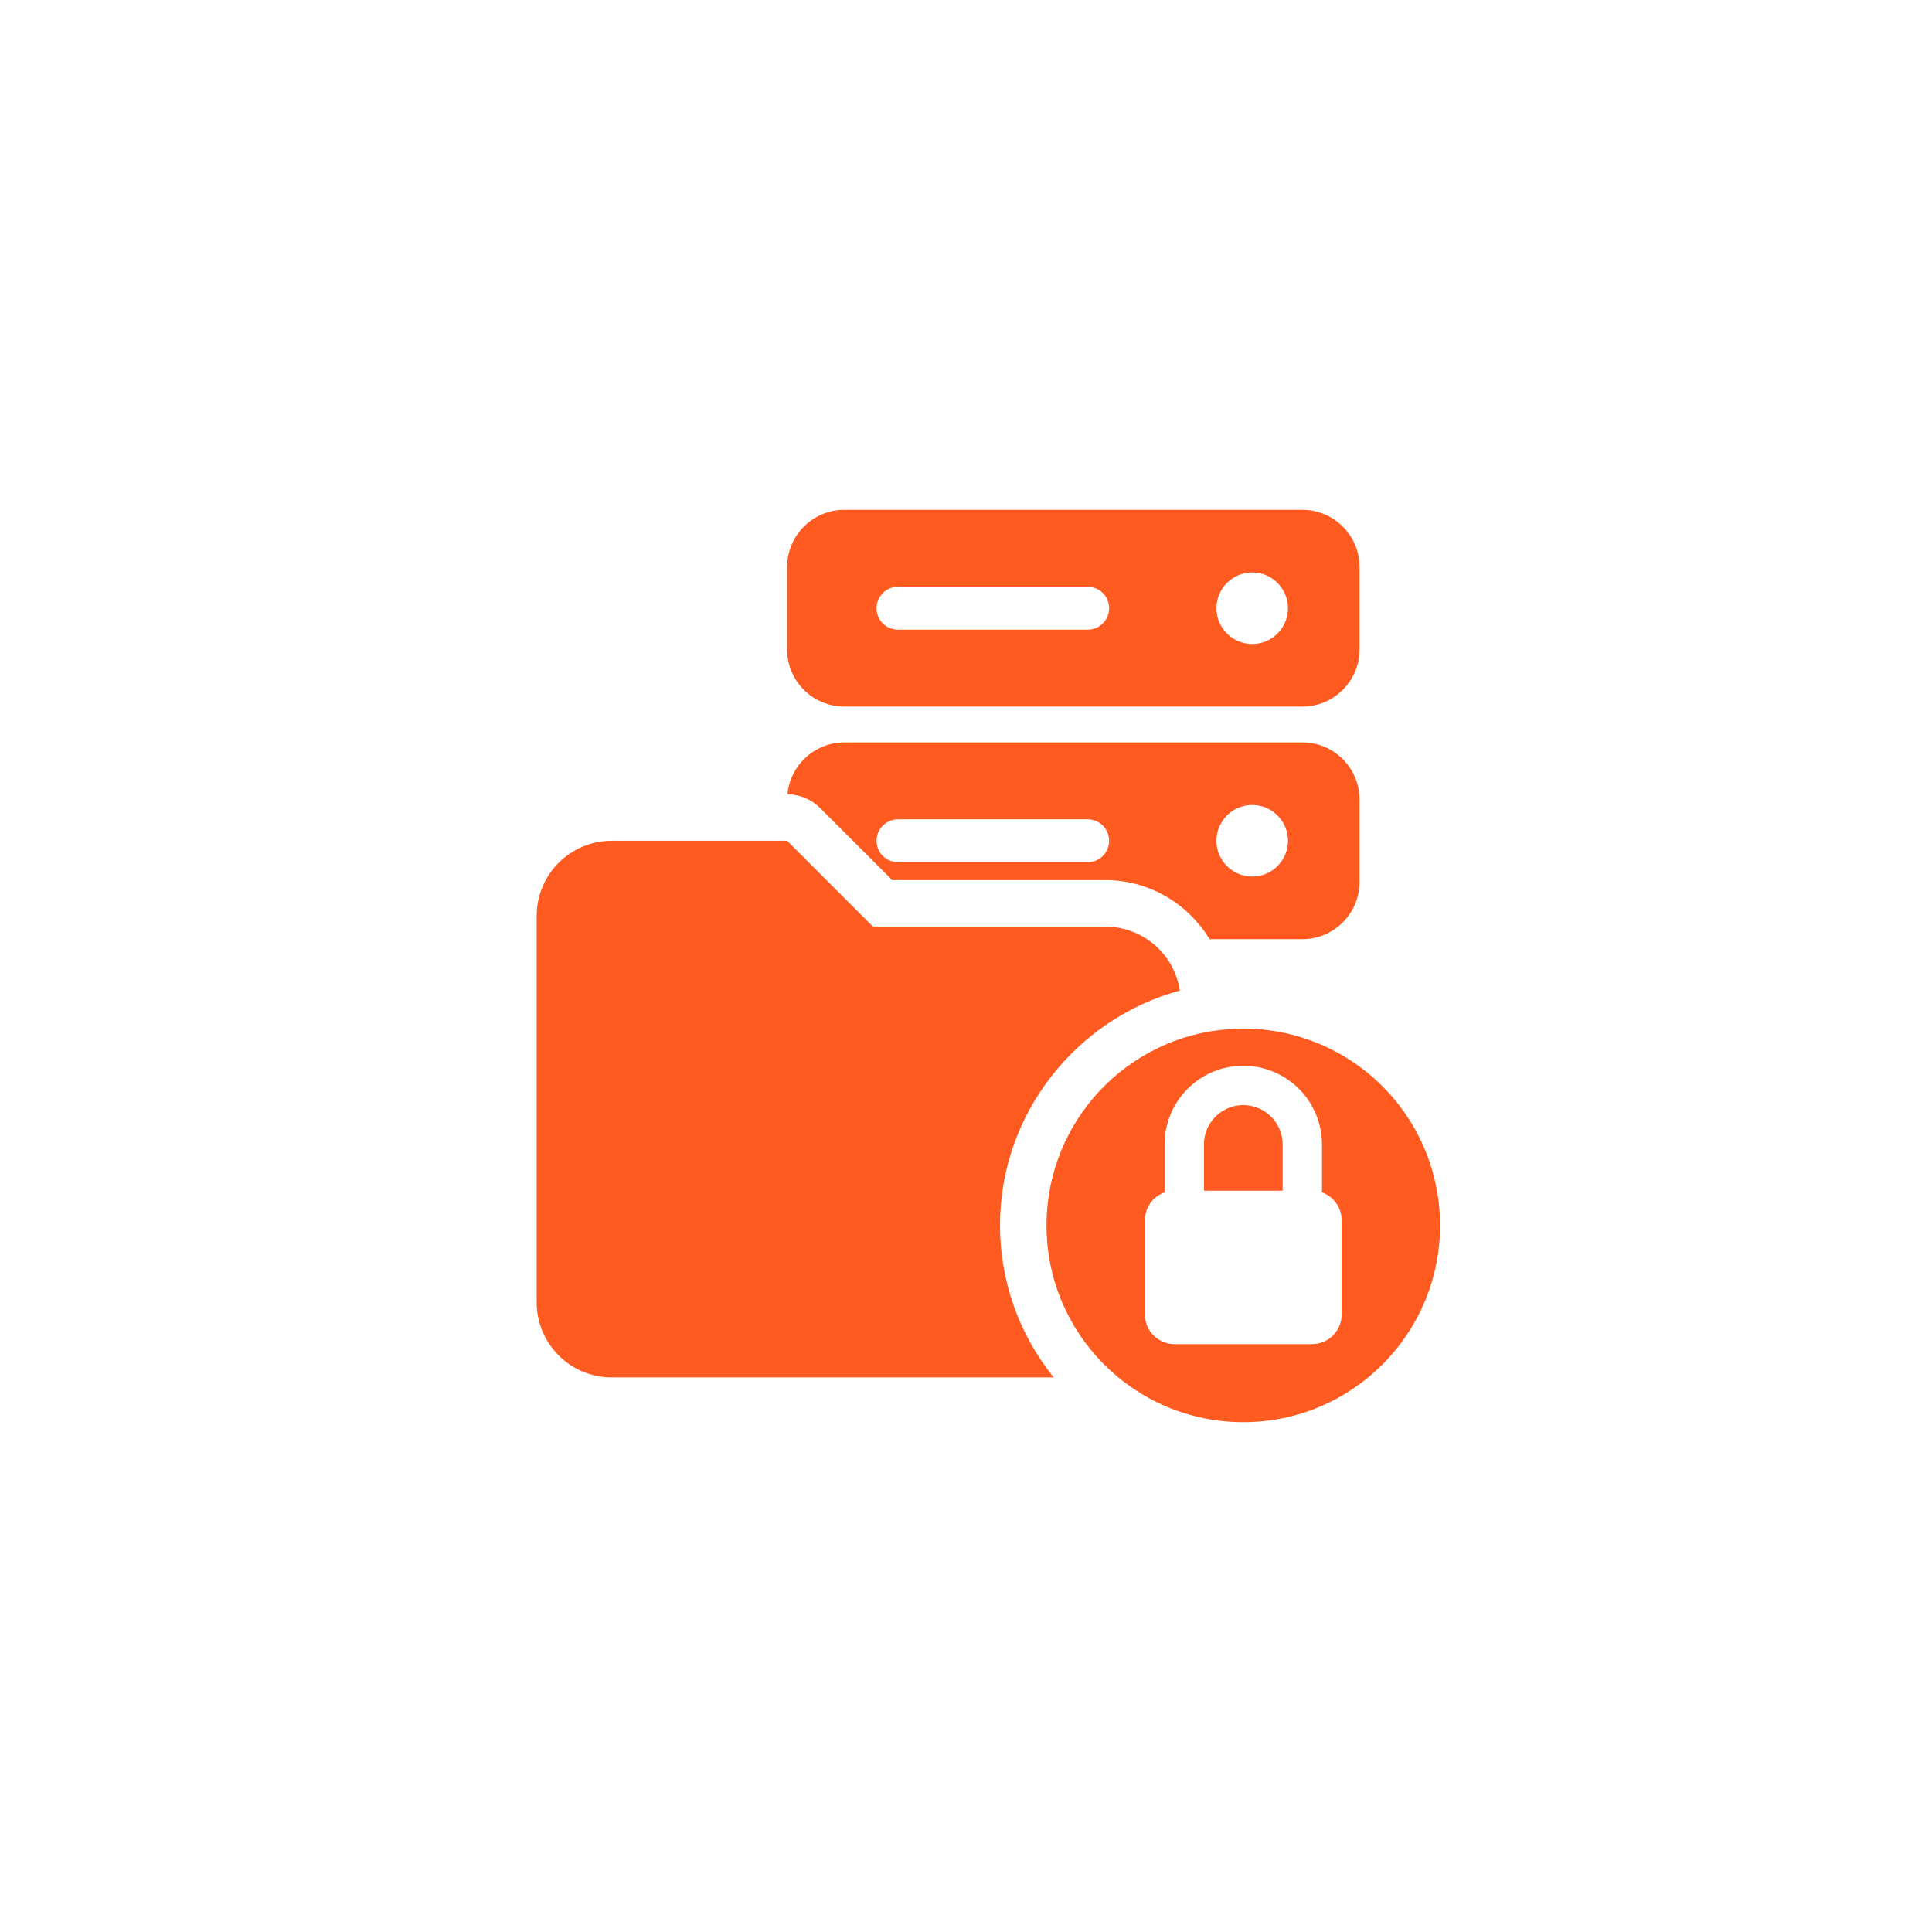
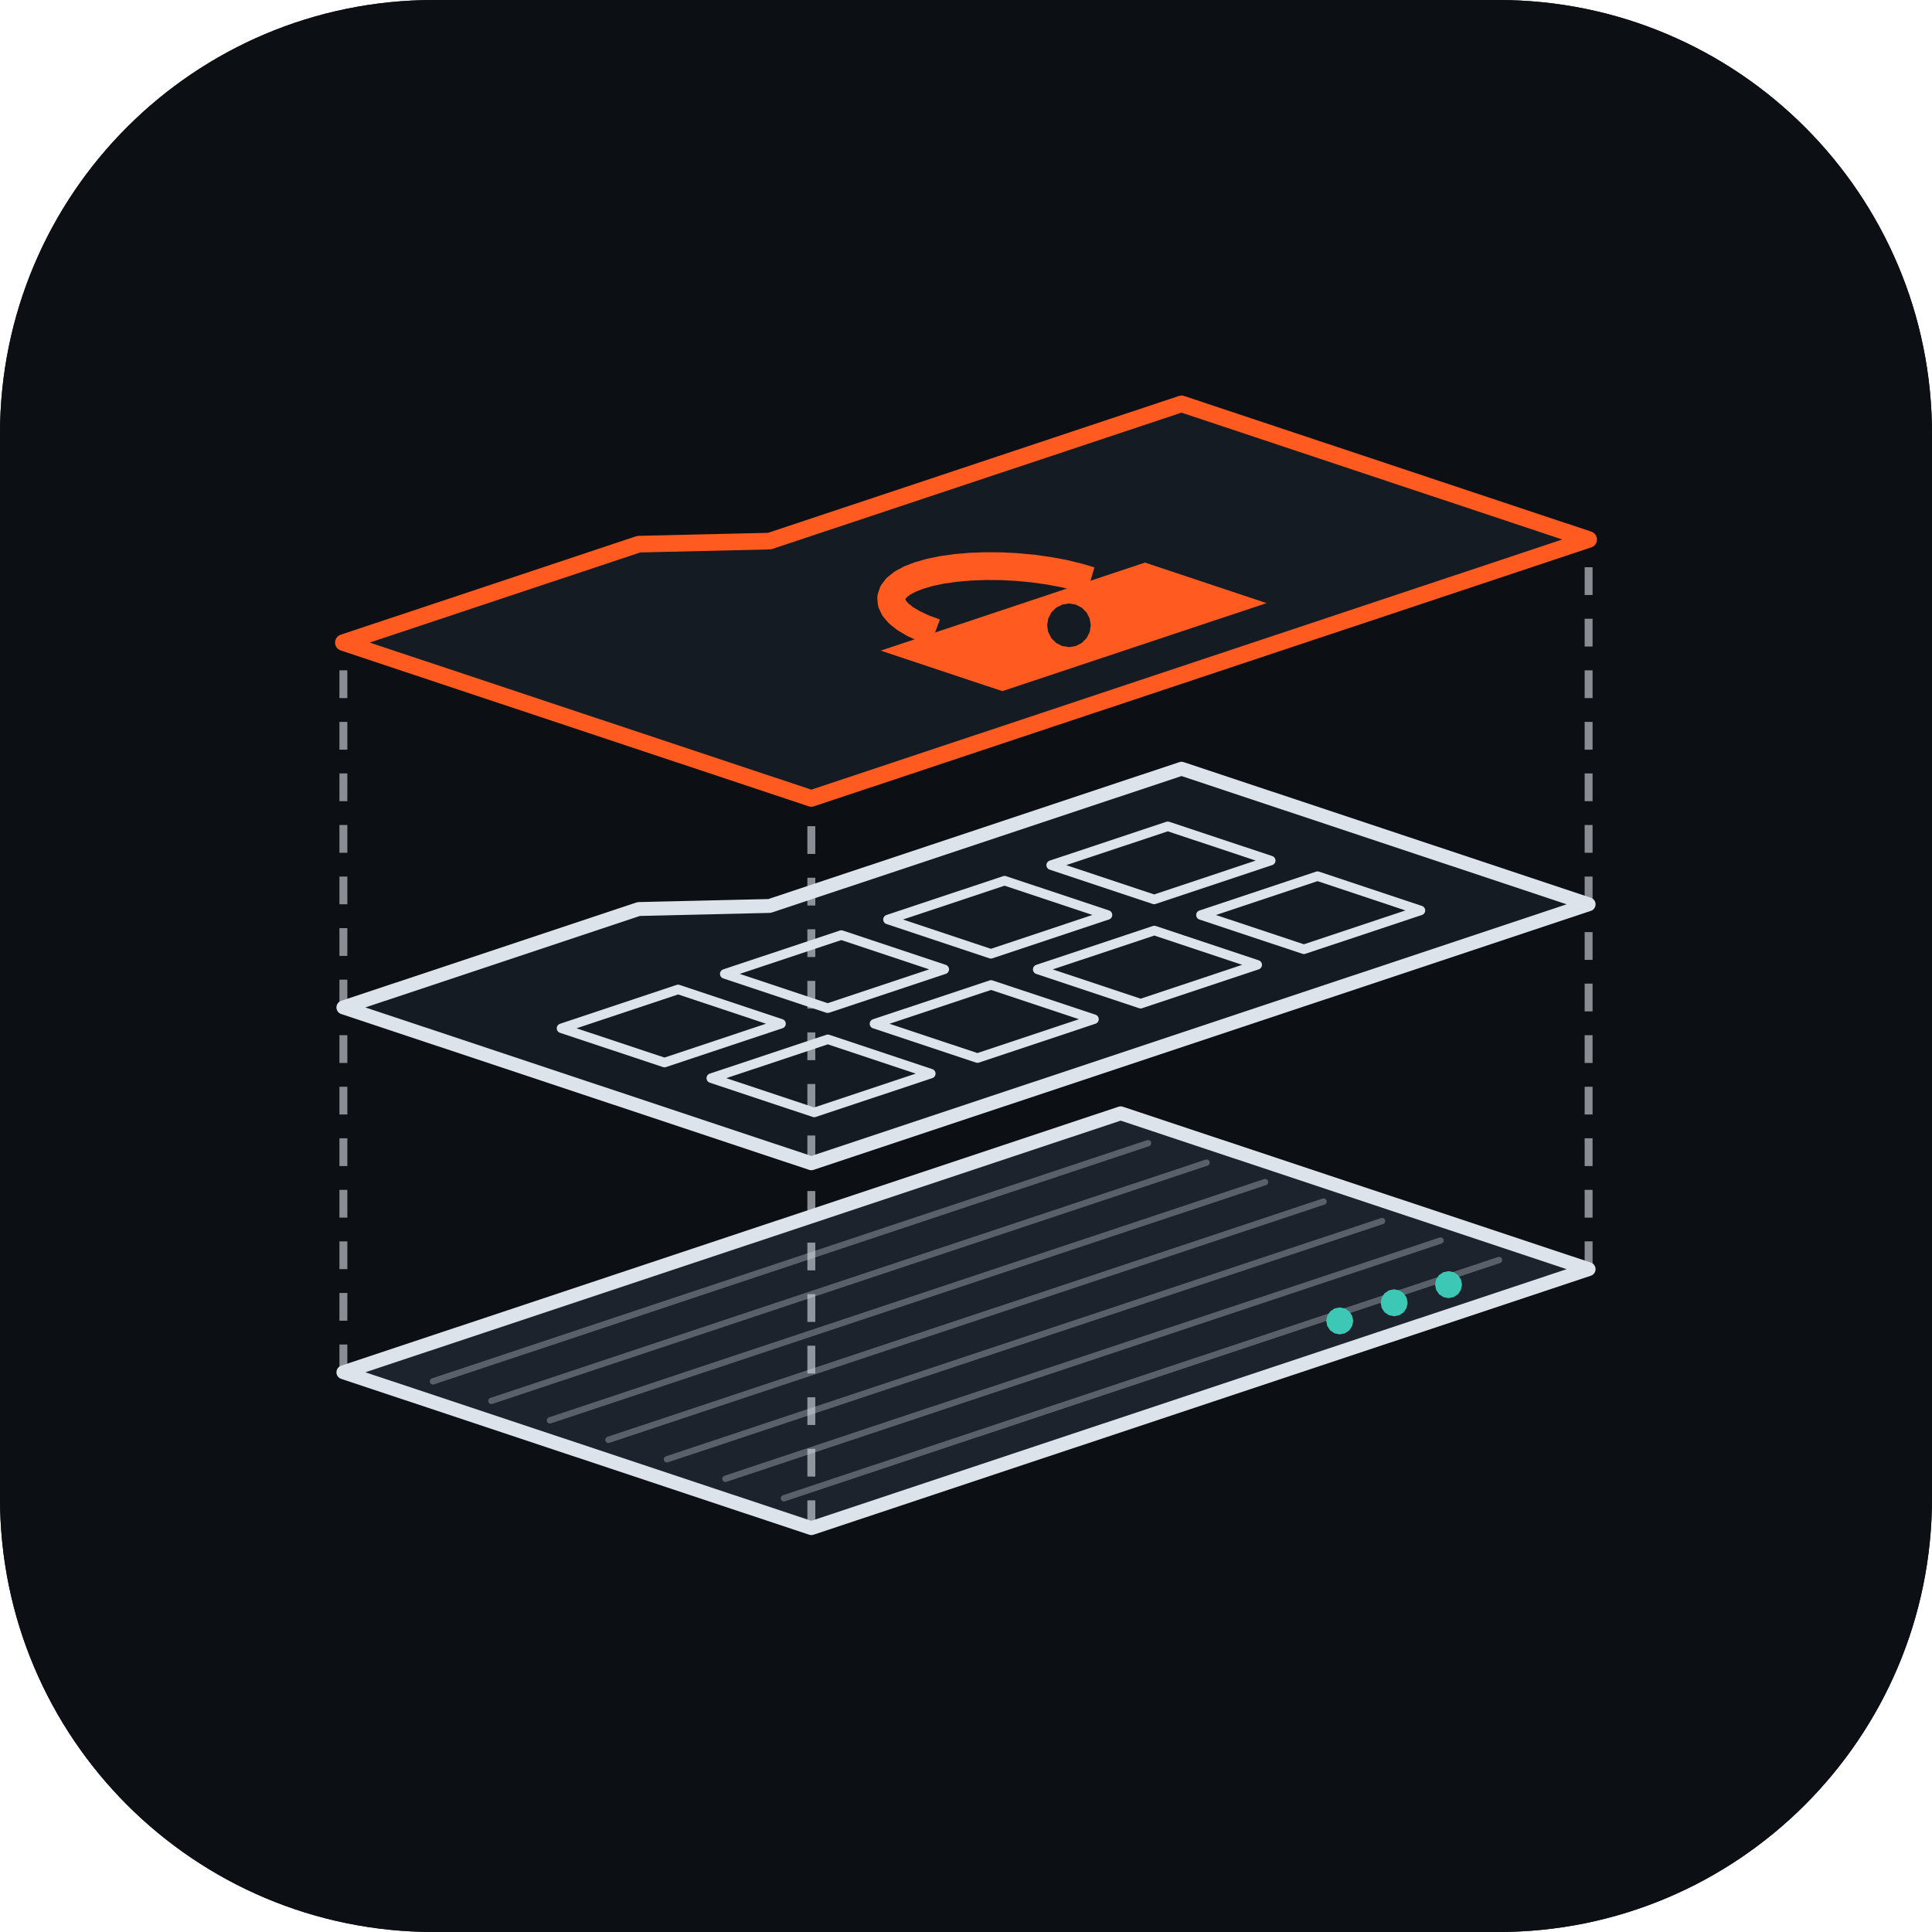
- <svg xmlns="http://www.w3.org/2000/svg" viewBox="0 0 108 108" width="432" height="432">
-   <path fill="#FF5A1F" fill-rule="evenodd" d="M 47.199 28.5 A 3.2 3.2 0 0 0 44 31.699 L 44 36.301 A 3.2 3.2 0 0 0 47.199 39.5 L 72.801 39.5 A 3.2 3.2 0 0 0 76 36.301 L 76 31.699 A 3.2 3.2 0 0 0 72.801 28.5 L 47.199 28.5 z M 70 32 A 2 2 0 0 1 72 34 A 2 2 0 0 1 70 36 A 2 2 0 0 1 68 34 A 2 2 0 0 1 70 32 z M 50.199 32.801 L 60.801 32.801 C 61.466 32.801 62 33.335 62 34 C 62 34.665 61.466 35.199 60.801 35.199 L 50.199 35.199 C 49.534 35.199 49 34.665 49 34 C 49 33.335 49.534 32.801 50.199 32.801 z M 47.199 41.5 A 3.2 3.2 0 0 0 44.02 44.402 A 2.6 2.6 0 0 1 45.838 45.162 L 49.877 49.199 L 61.801 49.199 C 64.25 49.199 66.418 50.53 67.615 52.5 L 72.801 52.5 A 3.2 3.2 0 0 0 76 49.301 L 76 44.699 A 3.2 3.2 0 0 0 72.801 41.5 L 47.199 41.5 z M 70 45 A 2 2 0 0 1 72 47 A 2 2 0 0 1 70 49 A 2 2 0 0 1 68 47 A 2 2 0 0 1 70 45 z M 50.199 45.801 L 60.801 45.801 C 61.466 45.801 62 46.335 62 47 C 62 47.665 61.466 48.199 60.801 48.199 L 50.199 48.199 C 49.534 48.199 49 47.665 49 47 C 49 46.335 49.534 45.801 50.199 45.801 z M 34.199 47 A 4.2 4.2 0 0 0 30 51.199 L 30 72.801 A 4.2 4.2 0 0 0 34.199 77 L 58.902 77 C 57.026 74.668 55.9 71.709 55.9 68.5 C 55.9 62.246 60.179 56.943 65.953 55.373 A 4.2 4.2 0 0 0 61.801 51.801 L 48.801 51.801 L 44 47 L 34.199 47 z M 68.75 57.525 A 11 11 0 0 0 58.5 68.5 A 11 11 0 0 0 80.5 68.5 A 11 11 0 0 0 68.75 57.525 z M 69.199 59.586 A 4.4 4.4 0 0 1 73.9 63.977 L 73.9 66.654 A 1.656 1.656 0 0 1 75 68.213 L 75 73.482 A 1.656 1.656 0 0 1 73.344 75.139 L 65.656 75.139 A 1.656 1.656 0 0 1 64 73.482 L 64 68.213 A 1.656 1.656 0 0 1 65.1 66.654 L 65.1 63.977 A 4.4 4.4 0 0 1 69.199 59.586 z M 69.35 61.781 A 2.2 2.2 0 0 0 67.301 63.977 L 67.301 66.559 L 71.699 66.559 L 71.699 63.977 A 2.2 2.2 0 0 0 69.35 61.781 z" />
+ <svg xmlns="http://www.w3.org/2000/svg" width="512" height="512" viewBox="128 128 512 512">
+   <defs>
+     <clipPath id="plate">
+       <rect x="128" y="128" width="512" height="512" rx="115" />
+     </clipPath>
+   </defs>
+   <g clip-path="url(#plate)">
+     <rect x="0" y="0" width="768" height="768" fill="#0C1015" />
+     <path d="M0.00,0.00 L768.00,0.00 L768.00,768.00 L0.00,768.00Z" fill="#0C1015" />
+     <path d="M424.99,423.04 L549.00,464.34 L343.01,532.97 L219.00,491.67Z" fill="#1C232C" stroke="#DDE3EA" stroke-width="3.68" stroke-linecap="round" stroke-linejoin="round" />
+     <path d="M432.25,430.95 L242.74,494.08" fill="none" stroke="#DDE3EA" stroke-width="1.68" stroke-linecap="round" stroke-linejoin="round" stroke-opacity="0.320" />
+     <path d="M447.75,436.11 L258.24,499.25" fill="none" stroke="#DDE3EA" stroke-width="1.68" stroke-linecap="round" stroke-linejoin="round" stroke-opacity="0.320" />
+     <path d="M463.25,441.27 L273.74,504.41" fill="none" stroke="#DDE3EA" stroke-width="1.68" stroke-linecap="round" stroke-linejoin="round" stroke-opacity="0.320" />
+     <path d="M478.75,446.43 L289.25,509.57" fill="none" stroke="#DDE3EA" stroke-width="1.68" stroke-linecap="round" stroke-linejoin="round" stroke-opacity="0.320" />
+     <path d="M494.26,451.60 L304.75,514.73" fill="none" stroke="#DDE3EA" stroke-width="1.68" stroke-linecap="round" stroke-linejoin="round" stroke-opacity="0.320" />
+     <path d="M509.76,456.76 L320.25,519.90" fill="none" stroke="#DDE3EA" stroke-width="1.68" stroke-linecap="round" stroke-linejoin="round" stroke-opacity="0.320" />
+     <path d="M525.26,461.92 L335.75,525.06" fill="none" stroke="#DDE3EA" stroke-width="1.68" stroke-linecap="round" stroke-linejoin="round" stroke-opacity="0.320" />
+     <path d="M515.45,468.45 L515.18,469.81 L514.41,470.97 L513.25,471.75 L511.88,472.02 L510.51,471.75 L509.35,470.97 L508.58,469.81 L508.31,468.45 L508.58,467.08 L509.35,465.92 L510.51,465.14 L511.88,464.87 L513.25,465.14 L514.41,465.92 L515.18,467.08 L515.45,468.45Z" fill="#3CC8B4" />
+     <path d="M501.03,473.25 L500.76,474.62 L499.99,475.78 L498.83,476.55 L497.46,476.82 L496.09,476.55 L494.93,475.78 L494.16,474.62 L493.89,473.25 L494.16,471.88 L494.93,470.72 L496.09,469.95 L497.46,469.68 L498.83,469.95 L499.99,470.72 L500.76,471.88 L501.03,473.25Z" fill="#3CC8B4" />
+     <path d="M486.62,478.05 L486.34,479.42 L485.57,480.58 L484.41,481.35 L483.04,481.63 L481.67,481.35 L480.52,480.58 L479.74,479.42 L479.47,478.05 L479.74,476.69 L480.52,475.53 L481.67,474.75 L483.04,474.48 L484.41,474.75 L485.57,475.53 L486.34,476.69 L486.62,478.05Z" fill="#3CC8B4" />
+     <path d="M549.00,464.34 L549.00,456.98" fill="none" stroke="#DDE3EA" stroke-width="2.10" stroke-linecap="butt" stroke-linejoin="round" stroke-opacity="0.600" />
+     <path d="M549.00,450.68 L549.00,443.32" fill="none" stroke="#DDE3EA" stroke-width="2.10" stroke-linecap="butt" stroke-linejoin="round" stroke-opacity="0.600" />
+     <path d="M549.00,437.02 L549.00,429.66" fill="none" stroke="#DDE3EA" stroke-width="2.10" stroke-linecap="butt" stroke-linejoin="round" stroke-opacity="0.600" />
+     <path d="M549.00,423.35 L549.00,416.00" fill="none" stroke="#DDE3EA" stroke-width="2.10" stroke-linecap="butt" stroke-linejoin="round" stroke-opacity="0.600" />
+     <path d="M549.00,409.69 L549.00,402.33" fill="none" stroke="#DDE3EA" stroke-width="2.10" stroke-linecap="butt" stroke-linejoin="round" stroke-opacity="0.600" />
+     <path d="M549.00,396.03 L549.00,388.67" fill="none" stroke="#DDE3EA" stroke-width="2.10" stroke-linecap="butt" stroke-linejoin="round" stroke-opacity="0.600" />
+     <path d="M549.00,382.37 L549.00,375.01" fill="none" stroke="#DDE3EA" stroke-width="2.10" stroke-linecap="butt" stroke-linejoin="round" stroke-opacity="0.600" />
+     <path d="M549.00,368.70 L549.00,367.65" fill="none" stroke="#DDE3EA" stroke-width="2.10" stroke-linecap="butt" stroke-linejoin="round" stroke-opacity="0.600" />
+     <path d="M343.01,532.97 L343.01,525.61" fill="none" stroke="#DDE3EA" stroke-width="2.10" stroke-linecap="butt" stroke-linejoin="round" stroke-opacity="0.600" />
+     <path d="M343.01,519.31 L343.01,511.95" fill="none" stroke="#DDE3EA" stroke-width="2.10" stroke-linecap="butt" stroke-linejoin="round" stroke-opacity="0.600" />
+     <path d="M343.01,505.64 L343.01,498.29" fill="none" stroke="#DDE3EA" stroke-width="2.10" stroke-linecap="butt" stroke-linejoin="round" stroke-opacity="0.600" />
+     <path d="M343.01,491.98 L343.01,484.62" fill="none" stroke="#DDE3EA" stroke-width="2.10" stroke-linecap="butt" stroke-linejoin="round" stroke-opacity="0.600" />
+     <path d="M343.01,478.32 L343.01,470.96" fill="none" stroke="#DDE3EA" stroke-width="2.10" stroke-linecap="butt" stroke-linejoin="round" stroke-opacity="0.600" />
+     <path d="M343.01,464.66 L343.01,457.30" fill="none" stroke="#DDE3EA" stroke-width="2.10" stroke-linecap="butt" stroke-linejoin="round" stroke-opacity="0.600" />
+     <path d="M343.01,450.99 L343.01,443.64" fill="none" stroke="#DDE3EA" stroke-width="2.10" stroke-linecap="butt" stroke-linejoin="round" stroke-opacity="0.600" />
+     <path d="M343.01,437.33 L343.01,436.28" fill="none" stroke="#DDE3EA" stroke-width="2.10" stroke-linecap="butt" stroke-linejoin="round" stroke-opacity="0.600" />
+     <path d="M219.00,491.67 L219.00,484.31" fill="none" stroke="#DDE3EA" stroke-width="2.10" stroke-linecap="butt" stroke-linejoin="round" stroke-opacity="0.600" />
+     <path d="M219.00,478.00 L219.00,470.65" fill="none" stroke="#DDE3EA" stroke-width="2.10" stroke-linecap="butt" stroke-linejoin="round" stroke-opacity="0.600" />
+     <path d="M219.00,464.34 L219.00,456.98" fill="none" stroke="#DDE3EA" stroke-width="2.10" stroke-linecap="butt" stroke-linejoin="round" stroke-opacity="0.600" />
+     <path d="M219.00,450.68 L219.00,443.32" fill="none" stroke="#DDE3EA" stroke-width="2.10" stroke-linecap="butt" stroke-linejoin="round" stroke-opacity="0.600" />
+     <path d="M219.00,437.02 L219.00,429.66" fill="none" stroke="#DDE3EA" stroke-width="2.10" stroke-linecap="butt" stroke-linejoin="round" stroke-opacity="0.600" />
+     <path d="M219.00,423.35 L219.00,416.00" fill="none" stroke="#DDE3EA" stroke-width="2.10" stroke-linecap="butt" stroke-linejoin="round" stroke-opacity="0.600" />
+     <path d="M219.00,409.69 L219.00,402.33" fill="none" stroke="#DDE3EA" stroke-width="2.10" stroke-linecap="butt" stroke-linejoin="round" stroke-opacity="0.600" />
+     <path d="M219.00,396.03 L219.00,394.98" fill="none" stroke="#DDE3EA" stroke-width="2.10" stroke-linecap="butt" stroke-linejoin="round" stroke-opacity="0.600" />
+     <path d="M441.11,331.72 L549.00,367.65 L343.01,436.28 L219.00,394.98 L297.28,368.90 L331.94,368.09Z" fill="#151B22" stroke="#DDE3EA" stroke-width="3.68" stroke-linecap="round" stroke-linejoin="round" />
+     <path d="M437.47,346.98 L464.76,356.06 L433.86,366.36 L406.57,357.27Z" fill="none" stroke="#DDE3EA" stroke-width="2.52" stroke-linecap="round" stroke-linejoin="round" />
+     <path d="M394.22,361.39 L421.50,370.47 L390.60,380.77 L363.32,371.68Z" fill="none" stroke="#DDE3EA" stroke-width="2.52" stroke-linecap="round" stroke-linejoin="round" />
+     <path d="M350.96,375.80 L378.24,384.89 L347.34,395.18 L320.06,386.09Z" fill="none" stroke="#DDE3EA" stroke-width="2.52" stroke-linecap="round" stroke-linejoin="round" />
+     <path d="M307.70,390.21 L334.98,399.30 L304.09,409.59 L276.80,400.51Z" fill="none" stroke="#DDE3EA" stroke-width="2.52" stroke-linecap="round" stroke-linejoin="round" />
+     <path d="M477.16,360.19 L504.44,369.28 L473.54,379.57 L446.26,370.49Z" fill="none" stroke="#DDE3EA" stroke-width="2.52" stroke-linecap="round" stroke-linejoin="round" />
+     <path d="M433.90,374.60 L461.18,383.69 L430.28,393.99 L403.00,384.90Z" fill="none" stroke="#DDE3EA" stroke-width="2.52" stroke-linecap="round" stroke-linejoin="round" />
+     <path d="M390.64,389.02 L417.92,398.10 L387.03,408.40 L359.74,399.31Z" fill="none" stroke="#DDE3EA" stroke-width="2.52" stroke-linecap="round" stroke-linejoin="round" />
+     <path d="M347.38,403.43 L374.67,412.52 L343.77,422.81 L316.49,413.72Z" fill="none" stroke="#DDE3EA" stroke-width="2.52" stroke-linecap="round" stroke-linejoin="round" />
+     <path d="M549.00,367.65 L549.00,360.30" fill="none" stroke="#DDE3EA" stroke-width="2.10" stroke-linecap="butt" stroke-linejoin="round" stroke-opacity="0.600" />
+     <path d="M549.00,353.99 L549.00,346.63" fill="none" stroke="#DDE3EA" stroke-width="2.10" stroke-linecap="butt" stroke-linejoin="round" stroke-opacity="0.600" />
+     <path d="M549.00,340.33 L549.00,332.97" fill="none" stroke="#DDE3EA" stroke-width="2.10" stroke-linecap="butt" stroke-linejoin="round" stroke-opacity="0.600" />
+     <path d="M549.00,326.67 L549.00,319.31" fill="none" stroke="#DDE3EA" stroke-width="2.10" stroke-linecap="butt" stroke-linejoin="round" stroke-opacity="0.600" />
+     <path d="M549.00,313.00 L549.00,305.65" fill="none" stroke="#DDE3EA" stroke-width="2.10" stroke-linecap="butt" stroke-linejoin="round" stroke-opacity="0.600" />
+     <path d="M549.00,299.34 L549.00,291.98" fill="none" stroke="#DDE3EA" stroke-width="2.10" stroke-linecap="butt" stroke-linejoin="round" stroke-opacity="0.600" />
+     <path d="M549.00,285.68 L549.00,278.32" fill="none" stroke="#DDE3EA" stroke-width="2.10" stroke-linecap="butt" stroke-linejoin="round" stroke-opacity="0.600" />
+     <path d="M549.00,272.02 L549.00,270.97" fill="none" stroke="#DDE3EA" stroke-width="2.10" stroke-linecap="butt" stroke-linejoin="round" stroke-opacity="0.600" />
+     <path d="M343.01,436.28 L343.01,428.92" fill="none" stroke="#DDE3EA" stroke-width="2.10" stroke-linecap="butt" stroke-linejoin="round" stroke-opacity="0.600" />
+     <path d="M343.01,422.62 L343.01,415.26" fill="none" stroke="#DDE3EA" stroke-width="2.10" stroke-linecap="butt" stroke-linejoin="round" stroke-opacity="0.600" />
+     <path d="M343.01,408.96 L343.01,401.60" fill="none" stroke="#DDE3EA" stroke-width="2.10" stroke-linecap="butt" stroke-linejoin="round" stroke-opacity="0.600" />
+     <path d="M343.01,395.29 L343.01,387.94" fill="none" stroke="#DDE3EA" stroke-width="2.10" stroke-linecap="butt" stroke-linejoin="round" stroke-opacity="0.600" />
+     <path d="M343.01,381.63 L343.01,374.27" fill="none" stroke="#DDE3EA" stroke-width="2.10" stroke-linecap="butt" stroke-linejoin="round" stroke-opacity="0.600" />
+     <path d="M343.01,367.97 L343.01,360.61" fill="none" stroke="#DDE3EA" stroke-width="2.10" stroke-linecap="butt" stroke-linejoin="round" stroke-opacity="0.600" />
+     <path d="M343.01,354.31 L343.01,346.95" fill="none" stroke="#DDE3EA" stroke-width="2.10" stroke-linecap="butt" stroke-linejoin="round" stroke-opacity="0.600" />
+     <path d="M343.01,340.64 L343.01,339.59" fill="none" stroke="#DDE3EA" stroke-width="2.10" stroke-linecap="butt" stroke-linejoin="round" stroke-opacity="0.600" />
+     <path d="M219.00,394.98 L219.00,387.62" fill="none" stroke="#DDE3EA" stroke-width="2.10" stroke-linecap="butt" stroke-linejoin="round" stroke-opacity="0.600" />
+     <path d="M219.00,381.32 L219.00,373.96" fill="none" stroke="#DDE3EA" stroke-width="2.10" stroke-linecap="butt" stroke-linejoin="round" stroke-opacity="0.600" />
+     <path d="M219.00,367.65 L219.00,360.30" fill="none" stroke="#DDE3EA" stroke-width="2.10" stroke-linecap="butt" stroke-linejoin="round" stroke-opacity="0.600" />
+     <path d="M219.00,353.99 L219.00,346.63" fill="none" stroke="#DDE3EA" stroke-width="2.10" stroke-linecap="butt" stroke-linejoin="round" stroke-opacity="0.600" />
+     <path d="M219.00,340.33 L219.00,332.97" fill="none" stroke="#DDE3EA" stroke-width="2.10" stroke-linecap="butt" stroke-linejoin="round" stroke-opacity="0.600" />
+     <path d="M219.00,326.67 L219.00,319.31" fill="none" stroke="#DDE3EA" stroke-width="2.10" stroke-linecap="butt" stroke-linejoin="round" stroke-opacity="0.600" />
+     <path d="M219.00,313.00 L219.00,305.65" fill="none" stroke="#DDE3EA" stroke-width="2.10" stroke-linecap="butt" stroke-linejoin="round" stroke-opacity="0.600" />
+     <path d="M219.00,299.34 L219.00,298.29" fill="none" stroke="#DDE3EA" stroke-width="2.10" stroke-linecap="butt" stroke-linejoin="round" stroke-opacity="0.600" />
+     <path d="M441.11,235.03 L549.00,270.97 L343.01,339.59 L219.00,298.29 L297.28,272.21 L331.94,271.40Z" fill="#151B22" stroke="#FF5A1F" stroke-width="4.41" stroke-linecap="round" stroke-linejoin="round" />
+     <path d="M375.80,295.62 L372.74,294.48 L370.09,293.25 L367.88,291.94 L366.16,290.57 L364.96,289.17 L364.30,287.77 L364.18,286.38 L364.62,285.04 L365.60,283.75 L367.11,282.55 L369.12,281.46 L371.60,280.50 L374.50,279.67 L377.78,279.00 L381.37,278.50 L385.22,278.17 L389.26,278.03 L393.43,278.06 L397.64,278.28 L401.84,278.68 L405.94,279.26 L409.88,279.99 L413.59,280.88 L417.00,281.89" fill="none" stroke="#FF5A1F" stroke-width="7.36" stroke-linecap="butt" stroke-linejoin="round" />
+     <path d="M431.42,277.09 L463.66,287.83 L393.63,311.16 L361.38,300.42Z" fill="#FF5A1F" />
+     <path d="M417.06,293.71 L416.78,295.50 L415.96,297.11 L414.68,298.39 L413.07,299.21 L411.28,299.49 L409.50,299.21 L407.89,298.39 L406.61,297.11 L405.79,295.50 L405.50,293.71 L405.79,291.93 L406.61,290.32 L407.89,289.04 L409.50,288.22 L411.28,287.93 L413.07,288.22 L414.68,289.04 L415.96,290.32 L416.78,291.93 L417.06,293.71Z" fill="#151B22" />
+   </g>
</svg>
